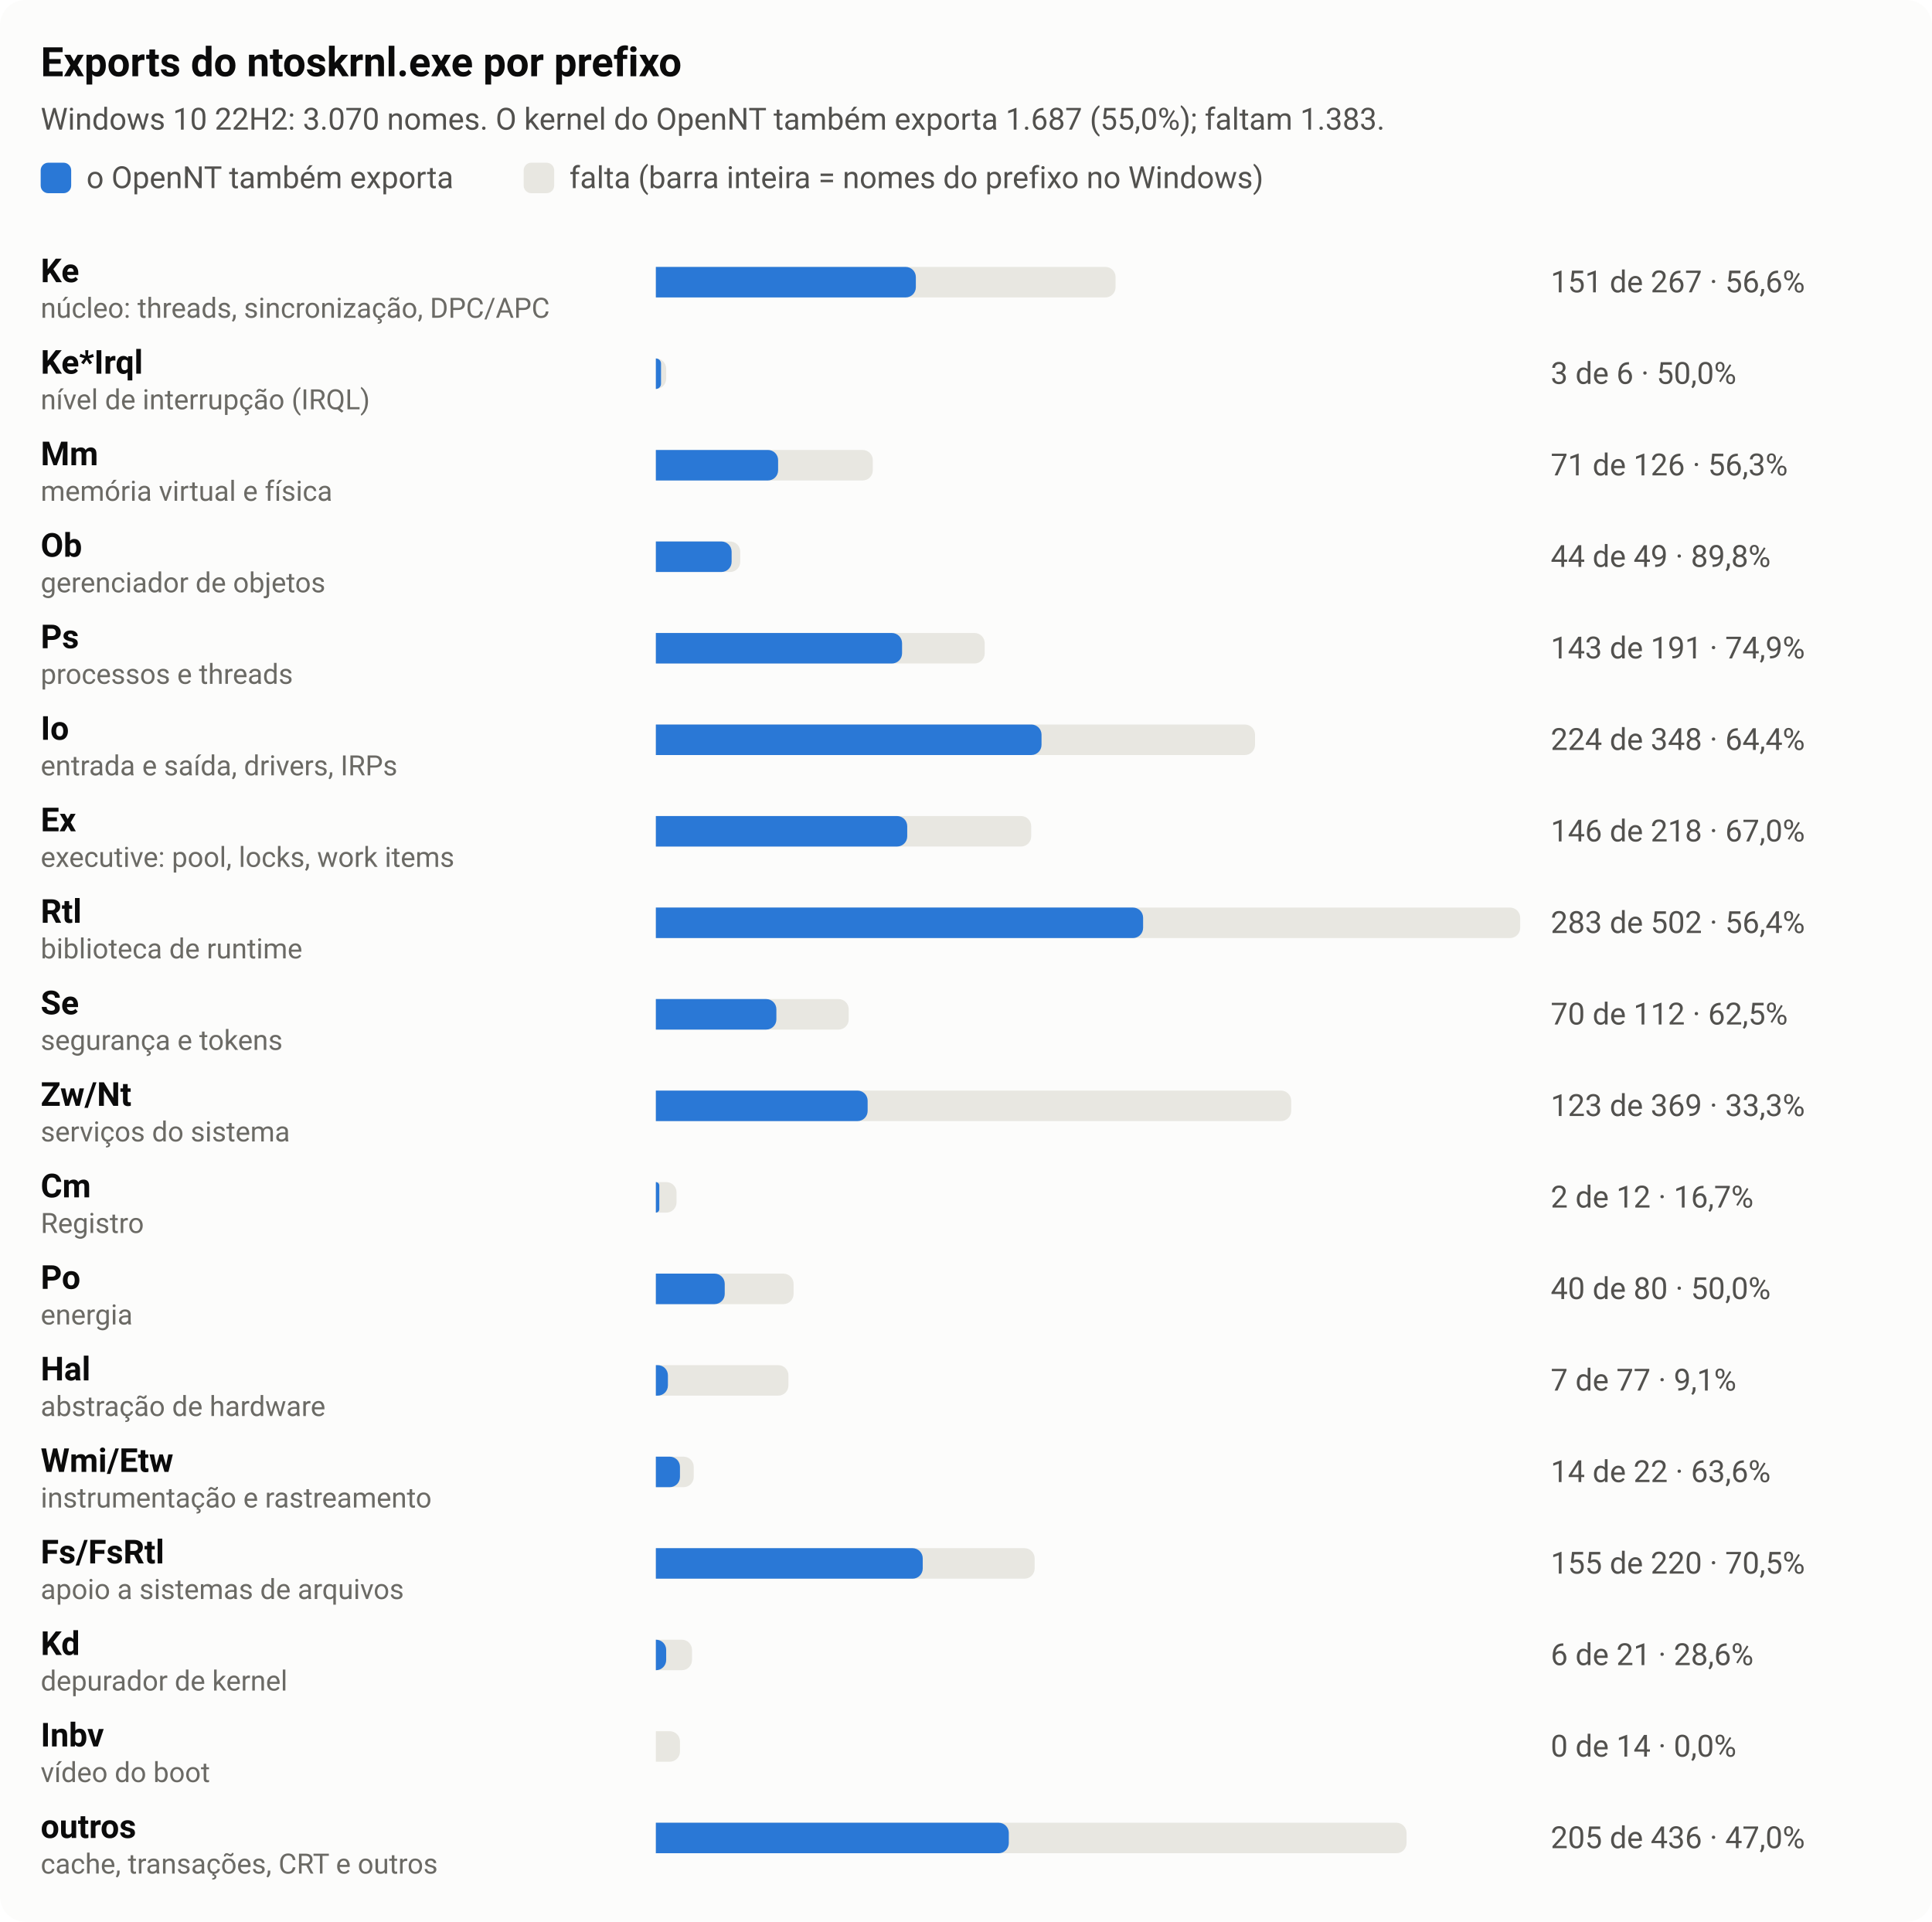
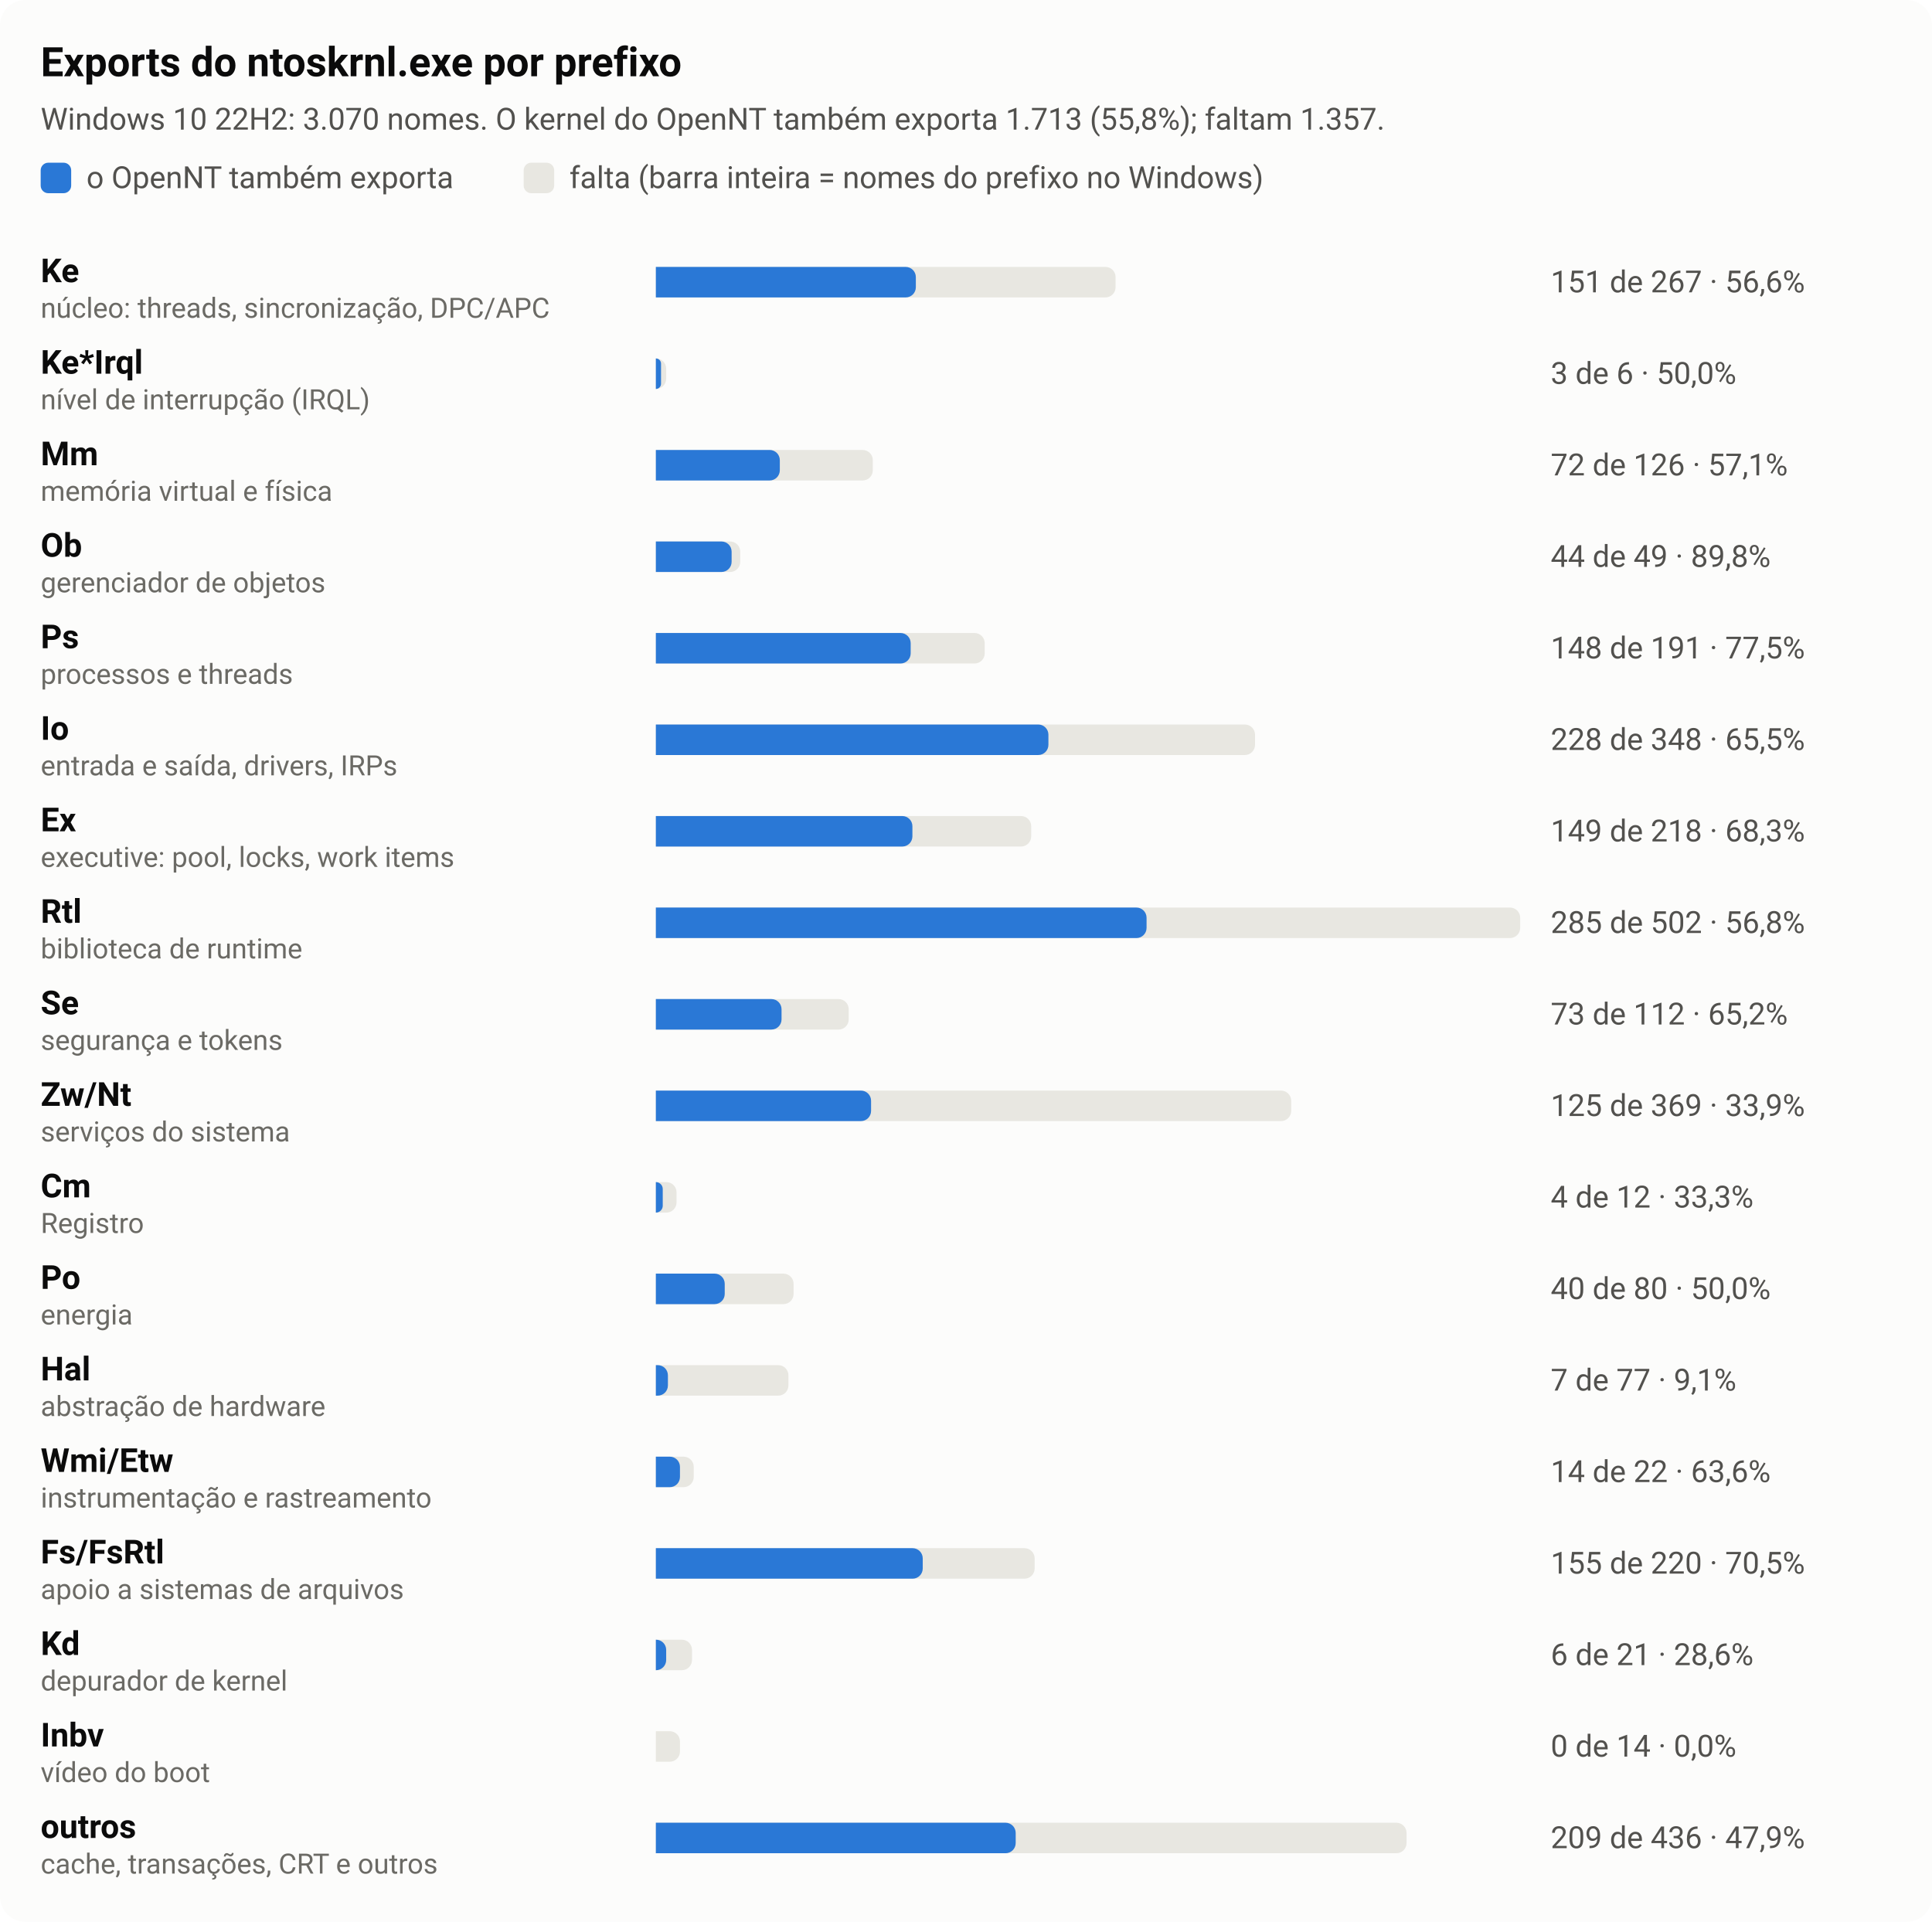
<svg xmlns="http://www.w3.org/2000/svg" width="760" height="756" viewBox="0 0 760 756" role="img" aria-labelledby="pc-title">
  <style>.pc-bg{fill:#fcfcfb}.pc-t{font:600 16px system-ui,-apple-system,Segoe UI,Roboto,sans-serif;fill:#0b0b0b}.pc-s,.pc-v{font:12px system-ui,-apple-system,Segoe UI,Roboto,sans-serif;fill:#52514e}.pc-v{font-variant-numeric:tabular-nums}.pc-l{font:600 13px system-ui,-apple-system,Segoe UI,Roboto,sans-serif;fill:#0b0b0b}.pc-m{font:11px system-ui,-apple-system,Segoe UI,Roboto,sans-serif;fill:#6b6a65}.pc-k{fill:#e8e7e1}.pc-a{fill:#2a78d6}@media (prefers-color-scheme:dark){.pc-bg{fill:#1a1a19}.pc-t,.pc-l{fill:#f0efec}.pc-s,.pc-v{fill:#c3c2b7}.pc-m{fill:#9d9b94}.pc-k{fill:#2c2c2a}.pc-a{fill:#3987e5}}</style>
  <rect class="pc-bg" width="760" height="756" rx="10" />
  <text class="pc-t" x="16" y="30">Exports do ntoskrnl.exe por prefixo</text>
-   <text class="pc-s" x="16" y="51">Windows 10 22H2: 3.070 nomes. O kernel do OpenNT também exporta 1.687 (55,0%); faltam 1.383.</text>
+   <text class="pc-s" x="16" y="51">Windows 10 22H2: 3.070 nomes. O kernel do OpenNT também exporta 1.713 (55,8%); faltam 1.357.</text>
  <rect class="pc-a" x="16" y="64" width="12" height="12" rx="3" />
  <text class="pc-v" x="34" y="74">o OpenNT também exporta</text>
  <rect class="pc-k" x="206" y="64" width="12" height="12" rx="3" />
  <text class="pc-v" x="224" y="74">falta (barra inteira = nomes do prefixo no Windows)</text>
  <g>
    <text class="pc-l" x="16" y="111">Ke</text>
    <text class="pc-m" x="16" y="125">núcleo: threads, sincronização, DPC/APC</text>
    <path class="pc-k" d="M258.0 105.0h176.84a4 4 0 0 1 4 4v4a4 4 0 0 1 -4 4h-176.84z" />
    <path class="pc-a" d="M258.0 105.0h98.27a4 4 0 0 1 4 4v4a4 4 0 0 1 -4 4h-98.27z" />
    <text class="pc-v" x="610" y="115">151 de 267 · 56,6%</text>
  </g>
  <g>
    <text class="pc-l" x="16" y="147">Ke*Irql</text>
    <text class="pc-m" x="16" y="161">nível de interrupção (IRQL)</text>
    <path class="pc-k" d="M258.0 141.0h0.06a4 4 0 0 1 4 4v4a4 4 0 0 1 -4 4h-0.06z" />
    <path class="pc-a" d="M258.0 141.0h0.00a2.032 2.032 0 0 1 2.032 2.032v7.936a2.032 2.032 0 0 1 -2.032 2.032h-0.00z" />
    <text class="pc-v" x="610" y="151">3 de 6 · 50,0%</text>
  </g>
  <g>
    <text class="pc-l" x="16" y="183">Mm</text>
    <text class="pc-m" x="16" y="197">memória virtual e física</text>
    <path class="pc-k" d="M258.0 177.0h81.34a4 4 0 0 1 4 4v4a4 4 0 0 1 -4 4h-81.34z" />
-     <path class="pc-a" d="M258.0 177.0h44.09a4 4 0 0 1 4 4v4a4 4 0 0 1 -4 4h-44.09z" />
-     <text class="pc-v" x="610" y="187">71 de 126 · 56,3%</text>
+     <path class="pc-a" d="M258.0 177.0h44.76a4 4 0 0 1 4 4v4a4 4 0 0 1 -4 4h-44.76z" />
+     <text class="pc-v" x="610" y="187">72 de 126 · 57,1%</text>
  </g>
  <g>
    <text class="pc-l" x="16" y="219">Ob</text>
    <text class="pc-m" x="16" y="233">gerenciador de objetos</text>
    <path class="pc-k" d="M258.0 213.0h29.19a4 4 0 0 1 4 4v4a4 4 0 0 1 -4 4h-29.19z" />
    <path class="pc-a" d="M258.0 213.0h25.80a4 4 0 0 1 4 4v4a4 4 0 0 1 -4 4h-25.80z" />
    <text class="pc-v" x="610" y="223">44 de 49 · 89,8%</text>
  </g>
  <g>
    <text class="pc-l" x="16" y="255">Ps</text>
    <text class="pc-m" x="16" y="269">processos e threads</text>
    <path class="pc-k" d="M258.0 249.0h125.36a4 4 0 0 1 4 4v4a4 4 0 0 1 -4 4h-125.36z" />
-     <path class="pc-a" d="M258.0 249.0h92.85a4 4 0 0 1 4 4v4a4 4 0 0 1 -4 4h-92.85z" />
-     <text class="pc-v" x="610" y="259">143 de 191 · 74,9%</text>
+     <path class="pc-a" d="M258.0 249.0h96.24a4 4 0 0 1 4 4v4a4 4 0 0 1 -4 4h-96.24z" />
+     <text class="pc-v" x="610" y="259">148 de 191 · 77,5%</text>
  </g>
  <g>
    <text class="pc-l" x="16" y="291">Io</text>
    <text class="pc-m" x="16" y="305">entrada e saída, drivers, IRPs</text>
    <path class="pc-k" d="M258.0 285.0h231.70a4 4 0 0 1 4 4v4a4 4 0 0 1 -4 4h-231.70z" />
-     <path class="pc-a" d="M258.0 285.0h147.71a4 4 0 0 1 4 4v4a4 4 0 0 1 -4 4h-147.71z" />
-     <text class="pc-v" x="610" y="295">224 de 348 · 64,4%</text>
+     <path class="pc-a" d="M258.0 285.0h150.42a4 4 0 0 1 4 4v4a4 4 0 0 1 -4 4h-150.42z" />
+     <text class="pc-v" x="610" y="295">228 de 348 · 65,5%</text>
  </g>
  <g>
    <text class="pc-l" x="16" y="327">Ex</text>
    <text class="pc-m" x="16" y="341">executive: pool, locks, work items</text>
    <path class="pc-k" d="M258.0 321.0h143.65a4 4 0 0 1 4 4v4a4 4 0 0 1 -4 4h-143.65z" />
-     <path class="pc-a" d="M258.0 321.0h94.88a4 4 0 0 1 4 4v4a4 4 0 0 1 -4 4h-94.88z" />
-     <text class="pc-v" x="610" y="331">146 de 218 · 67,0%</text>
+     <path class="pc-a" d="M258.0 321.0h96.92a4 4 0 0 1 4 4v4a4 4 0 0 1 -4 4h-96.92z" />
+     <text class="pc-v" x="610" y="331">149 de 218 · 68,3%</text>
  </g>
  <g>
    <text class="pc-l" x="16" y="363">Rtl</text>
    <text class="pc-m" x="16" y="377">biblioteca de runtime</text>
    <path class="pc-k" d="M258.0 357.0h336.00a4 4 0 0 1 4 4v4a4 4 0 0 1 -4 4h-336.00z" />
-     <path class="pc-a" d="M258.0 357.0h187.67a4 4 0 0 1 4 4v4a4 4 0 0 1 -4 4h-187.67z" />
-     <text class="pc-v" x="610" y="367">283 de 502 · 56,4%</text>
+     <path class="pc-a" d="M258.0 357.0h189.03a4 4 0 0 1 4 4v4a4 4 0 0 1 -4 4h-189.03z" />
+     <text class="pc-v" x="610" y="367">285 de 502 · 56,8%</text>
  </g>
  <g>
    <text class="pc-l" x="16" y="399">Se</text>
    <text class="pc-m" x="16" y="413">segurança e tokens</text>
    <path class="pc-k" d="M258.0 393.0h71.86a4 4 0 0 1 4 4v4a4 4 0 0 1 -4 4h-71.86z" />
-     <path class="pc-a" d="M258.0 393.0h43.41a4 4 0 0 1 4 4v4a4 4 0 0 1 -4 4h-43.41z" />
-     <text class="pc-v" x="610" y="403">70 de 112 · 62,5%</text>
+     <path class="pc-a" d="M258.0 393.0h45.44a4 4 0 0 1 4 4v4a4 4 0 0 1 -4 4h-45.44z" />
+     <text class="pc-v" x="610" y="403">73 de 112 · 65,2%</text>
  </g>
  <g>
    <text class="pc-l" x="16" y="435">Zw/Nt</text>
    <text class="pc-m" x="16" y="449">serviços do sistema</text>
    <path class="pc-k" d="M258.0 429.0h245.92a4 4 0 0 1 4 4v4a4 4 0 0 1 -4 4h-245.92z" />
-     <path class="pc-a" d="M258.0 429.0h79.31a4 4 0 0 1 4 4v4a4 4 0 0 1 -4 4h-79.31z" />
-     <text class="pc-v" x="610" y="439">123 de 369 · 33,3%</text>
+     <path class="pc-a" d="M258.0 429.0h80.66a4 4 0 0 1 4 4v4a4 4 0 0 1 -4 4h-80.66z" />
+     <text class="pc-v" x="610" y="439">125 de 369 · 33,9%</text>
  </g>
  <g>
    <text class="pc-l" x="16" y="471">Cm</text>
    <text class="pc-m" x="16" y="485">Registro</text>
    <path class="pc-k" d="M258.0 465.0h4.13a4 4 0 0 1 4 4v4a4 4 0 0 1 -4 4h-4.13z" />
-     <path class="pc-a" d="M258.0 465.0h0.00a1.355 1.355 0 0 1 1.355 1.355v9.291a1.355 1.355 0 0 1 -1.355 1.355h-0.00z" />
-     <text class="pc-v" x="610" y="475">2 de 12 · 16,7%</text>
+     <path class="pc-a" d="M258.0 465.0h0.00a2.709 2.709 0 0 1 2.709 2.709v6.582a2.709 2.709 0 0 1 -2.709 2.709h-0.00z" />
+     <text class="pc-v" x="610" y="475">4 de 12 · 33,3%</text>
  </g>
  <g>
    <text class="pc-l" x="16" y="507">Po</text>
    <text class="pc-m" x="16" y="521">energia</text>
    <path class="pc-k" d="M258.0 501.0h50.18a4 4 0 0 1 4 4v4a4 4 0 0 1 -4 4h-50.18z" />
    <path class="pc-a" d="M258.0 501.0h23.09a4 4 0 0 1 4 4v4a4 4 0 0 1 -4 4h-23.09z" />
    <text class="pc-v" x="610" y="511">40 de 80 · 50,0%</text>
  </g>
  <g>
    <text class="pc-l" x="16" y="543">Hal</text>
    <text class="pc-m" x="16" y="557">abstração de hardware</text>
    <path class="pc-k" d="M258.0 537.0h48.15a4 4 0 0 1 4 4v4a4 4 0 0 1 -4 4h-48.15z" />
    <path class="pc-a" d="M258.0 537.0h0.74a4 4 0 0 1 4 4v4a4 4 0 0 1 -4 4h-0.74z" />
    <text class="pc-v" x="610" y="547">7 de 77 · 9,1%</text>
  </g>
  <g>
    <text class="pc-l" x="16" y="579">Wmi/Etw</text>
    <text class="pc-m" x="16" y="593">instrumentação e rastreamento</text>
    <path class="pc-k" d="M258.0 573.0h10.90a4 4 0 0 1 4 4v4a4 4 0 0 1 -4 4h-10.90z" />
    <path class="pc-a" d="M258.0 573.0h5.48a4 4 0 0 1 4 4v4a4 4 0 0 1 -4 4h-5.48z" />
    <text class="pc-v" x="610" y="583">14 de 22 · 63,6%</text>
  </g>
  <g>
    <text class="pc-l" x="16" y="615">Fs/FsRtl</text>
    <text class="pc-m" x="16" y="629">apoio a sistemas de arquivos</text>
    <path class="pc-k" d="M258.0 609.0h145.00a4 4 0 0 1 4 4v4a4 4 0 0 1 -4 4h-145.00z" />
    <path class="pc-a" d="M258.0 609.0h100.98a4 4 0 0 1 4 4v4a4 4 0 0 1 -4 4h-100.98z" />
    <text class="pc-v" x="610" y="619">155 de 220 · 70,5%</text>
  </g>
  <g>
    <text class="pc-l" x="16" y="651">Kd</text>
    <text class="pc-m" x="16" y="665">depurador de kernel</text>
    <path class="pc-k" d="M258.0 645.0h10.22a4 4 0 0 1 4 4v4a4 4 0 0 1 -4 4h-10.22z" />
    <path class="pc-a" d="M258.0 645.0h0.06a4 4 0 0 1 4 4v4a4 4 0 0 1 -4 4h-0.06z" />
    <text class="pc-v" x="610" y="655">6 de 21 · 28,6%</text>
  </g>
  <g>
    <text class="pc-l" x="16" y="687">Inbv</text>
    <text class="pc-m" x="16" y="701">vídeo do boot</text>
    <path class="pc-k" d="M258.0 681.0h5.48a4 4 0 0 1 4 4v4a4 4 0 0 1 -4 4h-5.48z" />
    <path class="pc-a" d="" />
    <text class="pc-v" x="610" y="691">0 de 14 · 0,0%</text>
  </g>
  <g>
    <text class="pc-l" x="16" y="723">outros</text>
    <text class="pc-m" x="16" y="737">cache, transações, CRT e outros</text>
    <path class="pc-k" d="M258.0 717.0h291.30a4 4 0 0 1 4 4v4a4 4 0 0 1 -4 4h-291.30z" />
-     <path class="pc-a" d="M258.0 717.0h134.84a4 4 0 0 1 4 4v4a4 4 0 0 1 -4 4h-134.84z" />
-     <text class="pc-v" x="610" y="727">205 de 436 · 47,0%</text>
+     <path class="pc-a" d="M258.0 717.0h137.55a4 4 0 0 1 4 4v4a4 4 0 0 1 -4 4h-137.55z" />
+     <text class="pc-v" x="610" y="727">209 de 436 · 47,9%</text>
  </g>
</svg>
